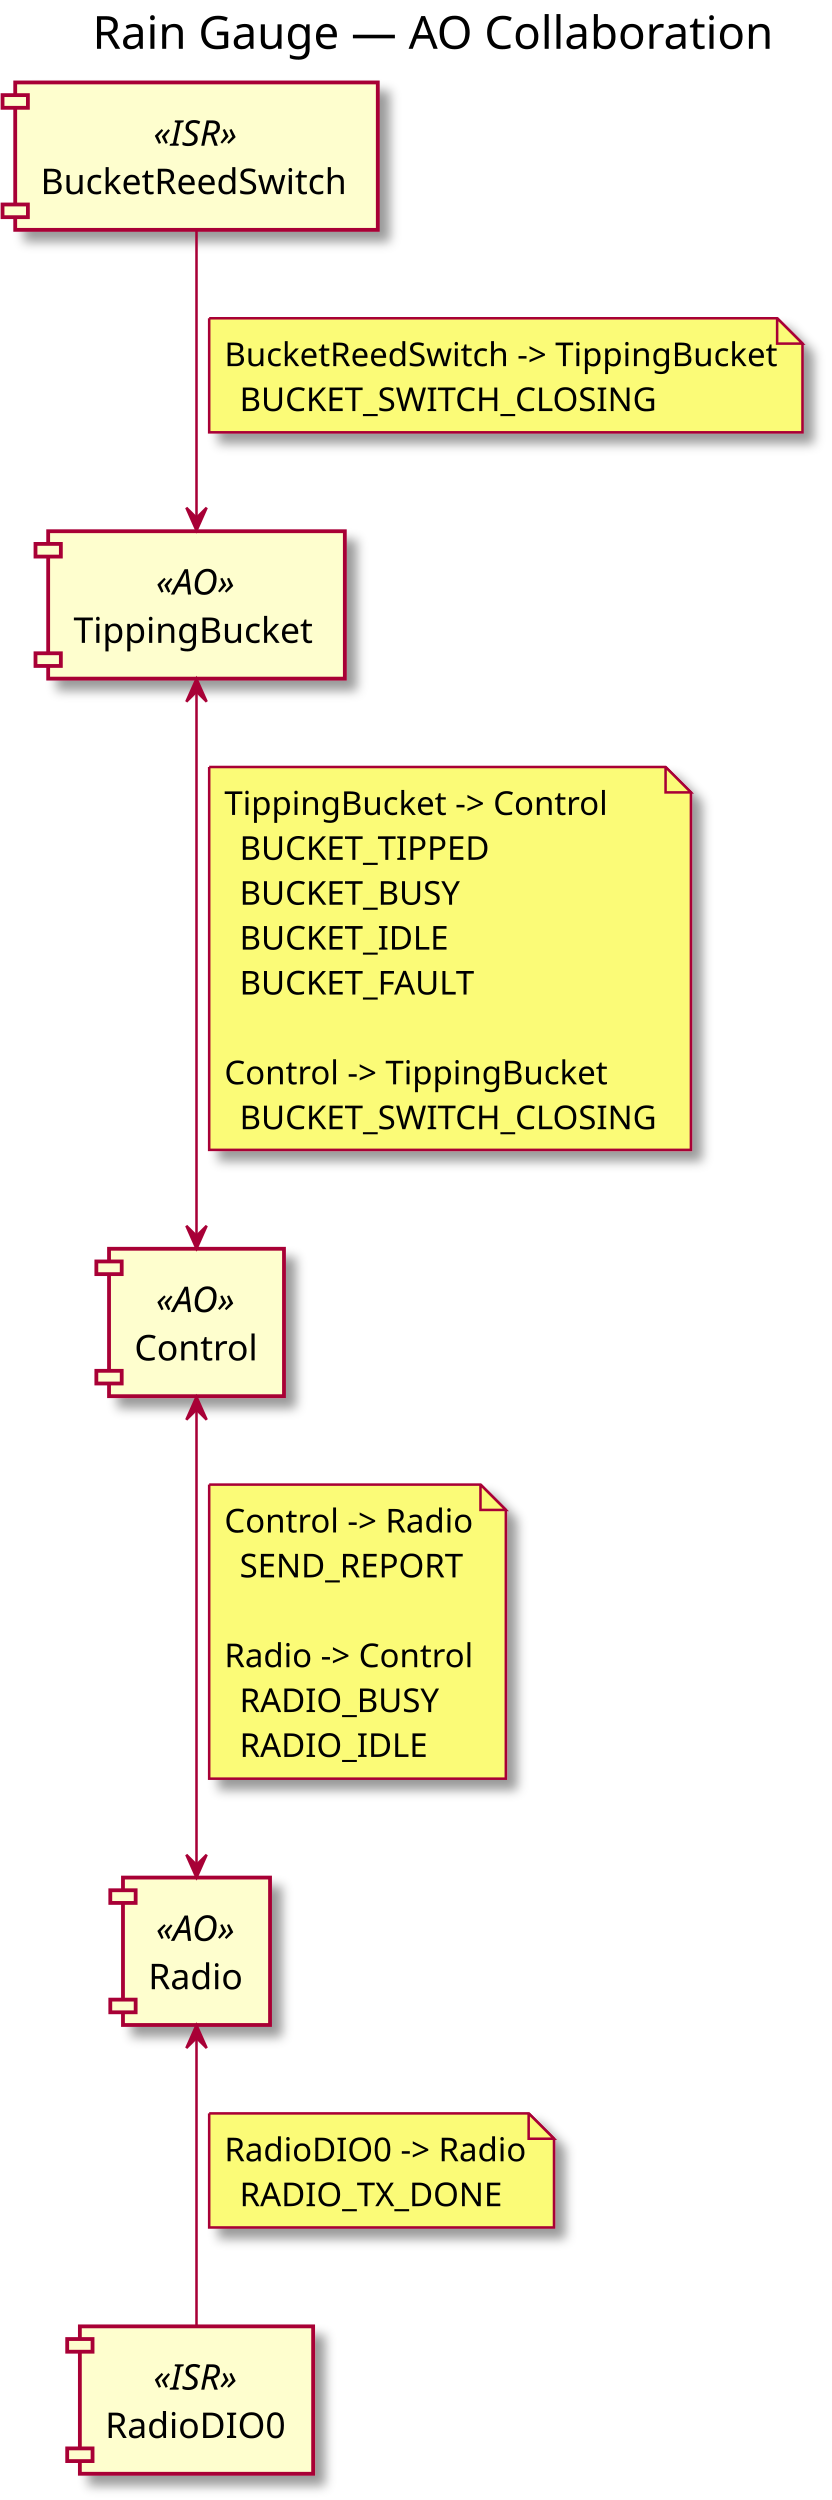
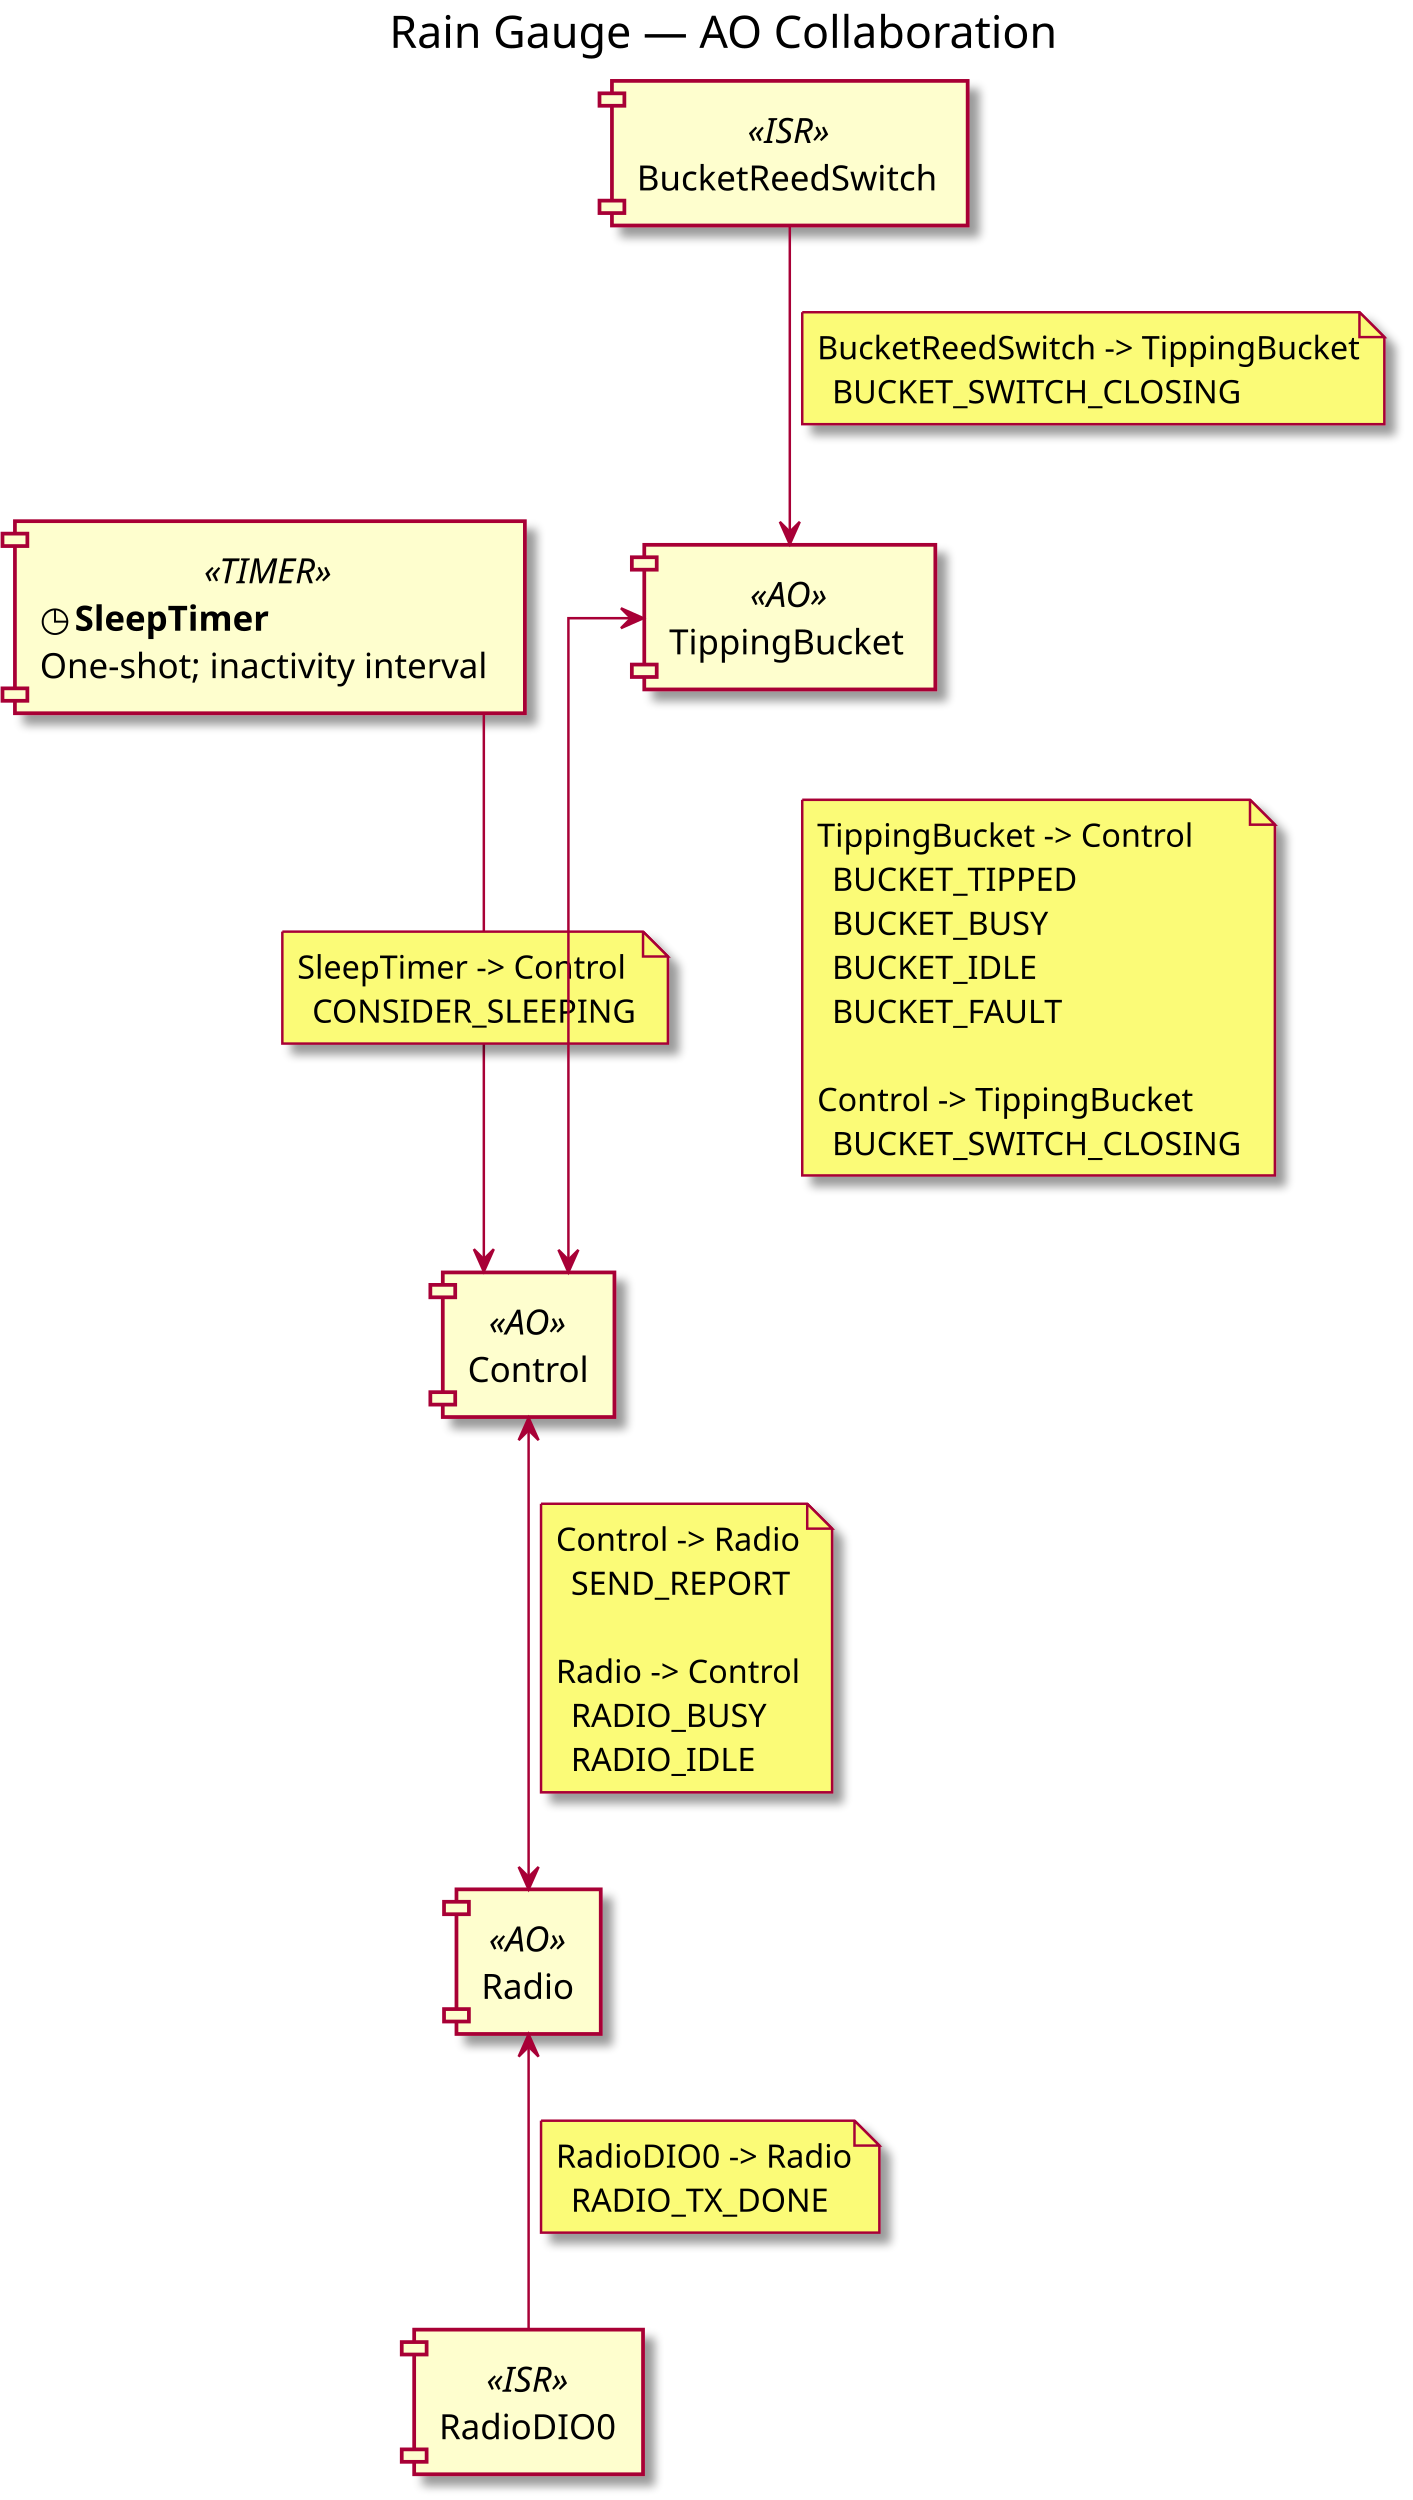
- <svg xmlns="http://www.w3.org/2000/svg" contentScriptType="application/ecmascript" contentStyleType="text/css" height="986px" preserveAspectRatio="none" style="width:328px;height:986px;" version="1.1" viewBox="0 0 328 986" width="328px" zoomAndPan="magnify">
+ <svg xmlns="http://www.w3.org/2000/svg" contentScriptType="application/ecmascript" contentStyleType="text/css" height="1005px" preserveAspectRatio="none" style="width:568px;height:1005px;" version="1.1" viewBox="0 0 568 1005" width="568px" zoomAndPan="magnify">
  <defs>
-     <filter height="300%" id="f1k2lu7gpj6dqa" width="300%" x="-1" y="-1">
+     <filter height="300%" id="fxwgiaiy5siq0" width="300%" x="-1" y="-1">
      <feGaussianBlur result="blurOut" stdDeviation="2.0" />
      <feColorMatrix in="blurOut" result="blurOut2" type="matrix" values="0 0 0 0 0 0 0 0 0 0 0 0 0 0 0 0 0 0 .4 0" />
      <feOffset dx="4.0" dy="4.0" in="blurOut2" result="blurOut3" />
      <feBlend in="SourceGraphic" in2="blurOut3" mode="normal" />
    </filter>
  </defs>
  <g>
-     <text fill="#000000" font-family="sans-serif" font-size="18" lengthAdjust="spacingAndGlyphs" textLength="271" x="36.5" y="19.242">Rain Gauge — AO Collaboration</text>
-     <rect fill="#FEFECE" filter="url(#f1k2lu7gpj6dqa)" height="58.136" style="stroke: #A80036; stroke-width: 1.5;" width="117" x="19" y="209.516" />
-     <rect fill="#FEFECE" height="5" style="stroke: #A80036; stroke-width: 1.5;" width="10" x="14" y="214.516" />
-     <rect fill="#FEFECE" height="5" style="stroke: #A80036; stroke-width: 1.5;" width="10" x="14" y="257.652" />
-     <text fill="#000000" font-family="sans-serif" font-size="14" font-style="italic" lengthAdjust="spacingAndGlyphs" textLength="32" x="61.5" y="234.482">«AO»</text>
-     <text fill="#000000" font-family="sans-serif" font-size="14" lengthAdjust="spacingAndGlyphs" textLength="97" x="29" y="253.55">TippingBucket</text>
-     <rect fill="#FEFECE" filter="url(#f1k2lu7gpj6dqa)" height="58.136" style="stroke: #A80036; stroke-width: 1.5;" width="69" x="43" y="492.516" />
-     <rect fill="#FEFECE" height="5" style="stroke: #A80036; stroke-width: 1.5;" width="10" x="38" y="497.516" />
-     <rect fill="#FEFECE" height="5" style="stroke: #A80036; stroke-width: 1.5;" width="10" x="38" y="540.652" />
-     <text fill="#000000" font-family="sans-serif" font-size="14" font-style="italic" lengthAdjust="spacingAndGlyphs" textLength="32" x="61.5" y="517.482">«AO»</text>
-     <text fill="#000000" font-family="sans-serif" font-size="14" lengthAdjust="spacingAndGlyphs" textLength="49" x="53" y="536.55">Control</text>
-     <rect fill="#FEFECE" filter="url(#f1k2lu7gpj6dqa)" height="58.136" style="stroke: #A80036; stroke-width: 1.5;" width="58" x="48.5" y="740.516" />
-     <rect fill="#FEFECE" height="5" style="stroke: #A80036; stroke-width: 1.5;" width="10" x="43.5" y="745.516" />
-     <rect fill="#FEFECE" height="5" style="stroke: #A80036; stroke-width: 1.5;" width="10" x="43.5" y="788.652" />
-     <text fill="#000000" font-family="sans-serif" font-size="14" font-style="italic" lengthAdjust="spacingAndGlyphs" textLength="32" x="61.5" y="765.482">«AO»</text>
-     <text fill="#000000" font-family="sans-serif" font-size="14" lengthAdjust="spacingAndGlyphs" textLength="38" x="58.5" y="784.55">Radio</text>
-     <rect fill="#FEFECE" filter="url(#f1k2lu7gpj6dqa)" height="58.136" style="stroke: #A80036; stroke-width: 1.5;" width="143" x="6" y="32.516" />
-     <rect fill="#FEFECE" height="5" style="stroke: #A80036; stroke-width: 1.5;" width="10" x="1" y="37.516" />
-     <rect fill="#FEFECE" height="5" style="stroke: #A80036; stroke-width: 1.5;" width="10" x="1" y="80.652" />
-     <text fill="#000000" font-family="sans-serif" font-size="14" font-style="italic" lengthAdjust="spacingAndGlyphs" textLength="34" x="60.5" y="57.482">«ISR»</text>
-     <text fill="#000000" font-family="sans-serif" font-size="14" lengthAdjust="spacingAndGlyphs" textLength="123" x="16" y="76.55">BucketReedSwitch</text>
-     <rect fill="#FEFECE" filter="url(#f1k2lu7gpj6dqa)" height="58.136" style="stroke: #A80036; stroke-width: 1.5;" width="92" x="31.5" y="917.516" />
-     <rect fill="#FEFECE" height="5" style="stroke: #A80036; stroke-width: 1.5;" width="10" x="26.5" y="922.516" />
-     <rect fill="#FEFECE" height="5" style="stroke: #A80036; stroke-width: 1.5;" width="10" x="26.5" y="965.652" />
-     <text fill="#000000" font-family="sans-serif" font-size="14" font-style="italic" lengthAdjust="spacingAndGlyphs" textLength="34" x="60.5" y="942.482">«ISR»</text>
-     <text fill="#000000" font-family="sans-serif" font-size="14" lengthAdjust="spacingAndGlyphs" textLength="72" x="41.5" y="961.55">RadioDIO0</text>
-     <path d="M77.5,90.746 C77.5,90.746 77.5,204.246 77.5,204.246 " fill="none" id="BucketReedSwitch-&gt;TippingBucket" style="stroke: #A80036; stroke-width: 1.0;" />
-     <polygon fill="#A80036" points="77.5,209.246,81.5,200.246,77.5,204.246,73.5,200.246,77.5,209.246" style="stroke: #A80036; stroke-width: 1.0;" />
-     <path d="M82.5,125.516 L82.5,170.516 L316.5,170.516 L316.5,135.516 L306.5,125.516 L82.5,125.516 " fill="#FBFB77" filter="url(#f1k2lu7gpj6dqa)" style="stroke: #A80036; stroke-width: 1.0;" />
-     <path d="M306.5,125.516 L306.5,135.516 L316.5,135.516 L306.5,125.516 " fill="#FBFB77" style="stroke: #A80036; stroke-width: 1.0;" />
-     <text fill="#000000" font-family="sans-serif" font-size="13" lengthAdjust="spacingAndGlyphs" textLength="213" x="88.5" y="144.413">BucketReedSwitch -&gt; TippingBucket</text>
-     <text fill="#000000" font-family="sans-serif" font-size="13" lengthAdjust="spacingAndGlyphs" textLength="163" x="94.5" y="162.119">BUCKET_SWITCH_CLOSING</text>
-     <path d="M77.5,272.736 C77.5,272.736 77.5,487.456 77.5,487.456 " fill="none" id="TippingBucket-Control" style="stroke: #A80036; stroke-width: 1.0;" />
-     <polygon fill="#A80036" points="77.5,492.456,81.5,483.456,77.5,487.456,73.5,483.456,77.5,492.456" style="stroke: #A80036; stroke-width: 1.0;" />
-     <polygon fill="#A80036" points="77.5,267.736,73.5,276.736,77.5,272.736,81.5,276.736,77.5,267.736" style="stroke: #A80036; stroke-width: 1.0;" />
-     <path d="M82.5,302.516 L82.5,453.516 L272.5,453.516 L272.5,312.516 L262.5,302.516 L82.5,302.516 " fill="#FBFB77" filter="url(#f1k2lu7gpj6dqa)" style="stroke: #A80036; stroke-width: 1.0;" />
-     <path d="M262.5,302.516 L262.5,312.516 L272.5,312.516 L262.5,302.516 " fill="#FBFB77" style="stroke: #A80036; stroke-width: 1.0;" />
-     <text fill="#000000" font-family="sans-serif" font-size="13" lengthAdjust="spacingAndGlyphs" textLength="148" x="88.5" y="321.413">TippingBucket -&gt; Control</text>
-     <text fill="#000000" font-family="sans-serif" font-size="13" lengthAdjust="spacingAndGlyphs" textLength="97" x="94.5" y="339.119">BUCKET_TIPPED</text>
-     <text fill="#000000" font-family="sans-serif" font-size="13" lengthAdjust="spacingAndGlyphs" textLength="86" x="94.5" y="356.825">BUCKET_BUSY</text>
-     <text fill="#000000" font-family="sans-serif" font-size="13" lengthAdjust="spacingAndGlyphs" textLength="81" x="94.5" y="374.531">BUCKET_IDLE</text>
-     <text fill="#000000" font-family="sans-serif" font-size="13" lengthAdjust="spacingAndGlyphs" textLength="93" x="94.5" y="392.237">BUCKET_FAULT</text>
-     <text fill="#000000" font-family="sans-serif" font-size="13" lengthAdjust="spacingAndGlyphs" textLength="0" x="91.5" y="409.943" />
-     <text fill="#000000" font-family="sans-serif" font-size="13" lengthAdjust="spacingAndGlyphs" textLength="148" x="88.5" y="427.649">Control -&gt; TippingBucket</text>
-     <text fill="#000000" font-family="sans-serif" font-size="13" lengthAdjust="spacingAndGlyphs" textLength="163" x="94.5" y="445.355">BUCKET_SWITCH_CLOSING</text>
-     <path d="M77.5,555.936 C77.5,555.936 77.5,735.516 77.5,735.516 " fill="none" id="Control-Radio" style="stroke: #A80036; stroke-width: 1.0;" />
-     <polygon fill="#A80036" points="77.5,740.516,81.5,731.516,77.5,735.516,73.5,731.516,77.5,740.516" style="stroke: #A80036; stroke-width: 1.0;" />
-     <polygon fill="#A80036" points="77.5,550.936,73.5,559.936,77.5,555.936,81.5,559.936,77.5,550.936" style="stroke: #A80036; stroke-width: 1.0;" />
-     <path d="M82.5,585.516 L82.5,701.516 L199.5,701.516 L199.5,595.516 L189.5,585.516 L82.5,585.516 " fill="#FBFB77" filter="url(#f1k2lu7gpj6dqa)" style="stroke: #A80036; stroke-width: 1.0;" />
-     <path d="M189.5,585.516 L189.5,595.516 L199.5,595.516 L189.5,585.516 " fill="#FBFB77" style="stroke: #A80036; stroke-width: 1.0;" />
-     <text fill="#000000" font-family="sans-serif" font-size="13" lengthAdjust="spacingAndGlyphs" textLength="96" x="88.5" y="604.413">Control -&gt; Radio</text>
-     <text fill="#000000" font-family="sans-serif" font-size="13" lengthAdjust="spacingAndGlyphs" textLength="87" x="94.5" y="622.119">SEND_REPORT</text>
-     <text fill="#000000" font-family="sans-serif" font-size="13" lengthAdjust="spacingAndGlyphs" textLength="0" x="91.5" y="639.825" />
-     <text fill="#000000" font-family="sans-serif" font-size="13" lengthAdjust="spacingAndGlyphs" textLength="96" x="88.5" y="657.531">Radio -&gt; Control</text>
-     <text fill="#000000" font-family="sans-serif" font-size="13" lengthAdjust="spacingAndGlyphs" textLength="77" x="94.5" y="675.237">RADIO_BUSY</text>
-     <text fill="#000000" font-family="sans-serif" font-size="13" lengthAdjust="spacingAndGlyphs" textLength="72" x="94.5" y="692.943">RADIO_IDLE</text>
-     <path d="M77.5,803.746 C77.5,803.746 77.5,917.246 77.5,917.246 " fill="none" id="Radio&lt;-RadioDIO0" style="stroke: #A80036; stroke-width: 1.0;" />
-     <polygon fill="#A80036" points="77.5,798.746,73.5,807.746,77.5,803.746,81.5,807.746,77.5,798.746" style="stroke: #A80036; stroke-width: 1.0;" />
-     <path d="M82.5,833.516 L82.5,878.516 L218.5,878.516 L218.5,843.516 L208.5,833.516 L82.5,833.516 " fill="#FBFB77" filter="url(#f1k2lu7gpj6dqa)" style="stroke: #A80036; stroke-width: 1.0;" />
-     <path d="M208.5,833.516 L208.5,843.516 L218.5,843.516 L208.5,833.516 " fill="#FBFB77" style="stroke: #A80036; stroke-width: 1.0;" />
-     <text fill="#000000" font-family="sans-serif" font-size="13" lengthAdjust="spacingAndGlyphs" textLength="115" x="88.5" y="852.413">RadioDIO0 -&gt; Radio</text>
-     <text fill="#000000" font-family="sans-serif" font-size="13" lengthAdjust="spacingAndGlyphs" textLength="102" x="94.5" y="870.119">RADIO_TX_DONE</text>
+     <text fill="#000000" font-family="sans-serif" font-size="18" lengthAdjust="spacingAndGlyphs" textLength="271" x="156.5" y="19.242">Rain Gauge — AO Collaboration</text>
+     <rect fill="#FEFECE" filter="url(#fxwgiaiy5siq0)" height="58.136" style="stroke: #A80036; stroke-width: 1.5;" width="117" x="259" y="219.016" />
+     <rect fill="#FEFECE" height="5" style="stroke: #A80036; stroke-width: 1.5;" width="10" x="254" y="224.016" />
+     <rect fill="#FEFECE" height="5" style="stroke: #A80036; stroke-width: 1.5;" width="10" x="254" y="267.152" />
+     <text fill="#000000" font-family="sans-serif" font-size="14" font-style="italic" lengthAdjust="spacingAndGlyphs" textLength="32" x="301.5" y="243.982">«AO»</text>
+     <text fill="#000000" font-family="sans-serif" font-size="14" lengthAdjust="spacingAndGlyphs" textLength="97" x="269" y="263.05">TippingBucket</text>
+     <rect fill="#FEFECE" filter="url(#fxwgiaiy5siq0)" height="58.136" style="stroke: #A80036; stroke-width: 1.5;" width="69" x="178" y="511.516" />
+     <rect fill="#FEFECE" height="5" style="stroke: #A80036; stroke-width: 1.5;" width="10" x="173" y="516.516" />
+     <rect fill="#FEFECE" height="5" style="stroke: #A80036; stroke-width: 1.5;" width="10" x="173" y="559.652" />
+     <text fill="#000000" font-family="sans-serif" font-size="14" font-style="italic" lengthAdjust="spacingAndGlyphs" textLength="32" x="196.5" y="536.482">«AO»</text>
+     <text fill="#000000" font-family="sans-serif" font-size="14" lengthAdjust="spacingAndGlyphs" textLength="49" x="188" y="555.55">Control</text>
+     <rect fill="#FEFECE" filter="url(#fxwgiaiy5siq0)" height="58.136" style="stroke: #A80036; stroke-width: 1.5;" width="58" x="183.5" y="759.516" />
+     <rect fill="#FEFECE" height="5" style="stroke: #A80036; stroke-width: 1.5;" width="10" x="178.5" y="764.516" />
+     <rect fill="#FEFECE" height="5" style="stroke: #A80036; stroke-width: 1.5;" width="10" x="178.5" y="807.652" />
+     <text fill="#000000" font-family="sans-serif" font-size="14" font-style="italic" lengthAdjust="spacingAndGlyphs" textLength="32" x="196.5" y="784.482">«AO»</text>
+     <text fill="#000000" font-family="sans-serif" font-size="14" lengthAdjust="spacingAndGlyphs" textLength="38" x="193.5" y="803.55">Radio</text>
+     <rect fill="#FEFECE" filter="url(#fxwgiaiy5siq0)" height="58.136" style="stroke: #A80036; stroke-width: 1.5;" width="143" x="246" y="32.516" />
+     <rect fill="#FEFECE" height="5" style="stroke: #A80036; stroke-width: 1.5;" width="10" x="241" y="37.516" />
+     <rect fill="#FEFECE" height="5" style="stroke: #A80036; stroke-width: 1.5;" width="10" x="241" y="80.652" />
+     <text fill="#000000" font-family="sans-serif" font-size="14" font-style="italic" lengthAdjust="spacingAndGlyphs" textLength="34" x="300.5" y="57.482">«ISR»</text>
+     <text fill="#000000" font-family="sans-serif" font-size="14" lengthAdjust="spacingAndGlyphs" textLength="123" x="256" y="76.55">BucketReedSwitch</text>
+     <rect fill="#FEFECE" filter="url(#fxwgiaiy5siq0)" height="58.136" style="stroke: #A80036; stroke-width: 1.5;" width="92" x="166.5" y="936.516" />
+     <rect fill="#FEFECE" height="5" style="stroke: #A80036; stroke-width: 1.5;" width="10" x="161.5" y="941.516" />
+     <rect fill="#FEFECE" height="5" style="stroke: #A80036; stroke-width: 1.5;" width="10" x="161.5" y="984.652" />
+     <text fill="#000000" font-family="sans-serif" font-size="14" font-style="italic" lengthAdjust="spacingAndGlyphs" textLength="34" x="195.5" y="961.482">«ISR»</text>
+     <text fill="#000000" font-family="sans-serif" font-size="14" lengthAdjust="spacingAndGlyphs" textLength="72" x="176.5" y="980.55">RadioDIO0</text>
+     <rect fill="#FEFECE" filter="url(#fxwgiaiy5siq0)" height="77.204" style="stroke: #A80036; stroke-width: 1.5;" width="205" x="6" y="209.516" />
+     <rect fill="#FEFECE" height="5" style="stroke: #A80036; stroke-width: 1.5;" width="10" x="1" y="214.516" />
+     <rect fill="#FEFECE" height="5" style="stroke: #A80036; stroke-width: 1.5;" width="10" x="1" y="276.72" />
+     <text fill="#000000" font-family="sans-serif" font-size="14" font-style="italic" lengthAdjust="spacingAndGlyphs" textLength="53" x="82" y="234.482">«TIMER»</text>
+     <text fill="#000000" font-family="sans-serif" font-size="14" lengthAdjust="spacingAndGlyphs" textLength="10" x="16" y="253.55">◷</text>
+     <text fill="#000000" font-family="sans-serif" font-size="14" font-weight="bold" lengthAdjust="spacingAndGlyphs" textLength="77" x="30" y="253.55">SleepTimer</text>
+     <text fill="#000000" font-family="sans-serif" font-size="14" lengthAdjust="spacingAndGlyphs" textLength="185" x="16" y="272.618">One-shot; inactivity interval</text>
+     <path d="M194.5,286.556 C194.5,286.556 194.5,506.176 194.5,506.176 " fill="none" id="SleepTimer-&gt;Control" style="stroke: #A80036; stroke-width: 1.0;" />
+     <polygon fill="#A80036" points="194.5,511.176,198.5,502.176,194.5,506.176,190.5,502.176,194.5,511.176" style="stroke: #A80036; stroke-width: 1.0;" />
+     <path d="M113.5,374.516 L113.5,419.516 L268.5,419.516 L268.5,384.516 L258.5,374.516 L113.5,374.516 " fill="#FBFB77" filter="url(#fxwgiaiy5siq0)" style="stroke: #A80036; stroke-width: 1.0;" />
+     <path d="M258.5,374.516 L258.5,384.516 L268.5,384.516 L258.5,374.516 " fill="#FBFB77" style="stroke: #A80036; stroke-width: 1.0;" />
+     <text fill="#000000" font-family="sans-serif" font-size="13" lengthAdjust="spacingAndGlyphs" textLength="128" x="119.5" y="393.413">SleepTimer -&gt; Control</text>
+     <text fill="#000000" font-family="sans-serif" font-size="13" lengthAdjust="spacingAndGlyphs" textLength="128" x="125.5" y="411.119">CONSIDER_SLEEPING</text>
+     <path d="M317.5,90.656 C317.5,90.656 317.5,213.776 317.5,213.776 " fill="none" id="BucketReedSwitch-&gt;TippingBucket" style="stroke: #A80036; stroke-width: 1.0;" />
+     <polygon fill="#A80036" points="317.5,218.776,321.5,209.776,317.5,213.776,313.5,209.776,317.5,218.776" style="stroke: #A80036; stroke-width: 1.0;" />
+     <path d="M322.5,125.516 L322.5,170.516 L556.5,170.516 L556.5,135.516 L546.5,125.516 L322.5,125.516 " fill="#FBFB77" filter="url(#fxwgiaiy5siq0)" style="stroke: #A80036; stroke-width: 1.0;" />
+     <path d="M546.5,125.516 L546.5,135.516 L556.5,135.516 L546.5,125.516 " fill="#FBFB77" style="stroke: #A80036; stroke-width: 1.0;" />
+     <text fill="#000000" font-family="sans-serif" font-size="13" lengthAdjust="spacingAndGlyphs" textLength="213" x="328.5" y="144.413">BucketReedSwitch -&gt; TippingBucket</text>
+     <text fill="#000000" font-family="sans-serif" font-size="13" lengthAdjust="spacingAndGlyphs" textLength="163" x="334.5" y="162.119">BUCKET_SWITCH_CLOSING</text>
+     <path d="M253.63,248.516 C253.63,248.516 228.5,248.516 228.5,248.516 C228.5,248.516 228.5,506.446 228.5,506.446 " fill="none" id="TippingBucket-Control" style="stroke: #A80036; stroke-width: 1.0;" />
+     <polygon fill="#A80036" points="228.5,511.446,232.5,502.446,228.5,506.446,224.5,502.446,228.5,511.446" style="stroke: #A80036; stroke-width: 1.0;" />
+     <polygon fill="#A80036" points="258.63,248.516,249.63,244.516,253.63,248.516,249.63,252.516,258.63,248.516" style="stroke: #A80036; stroke-width: 1.0;" />
+     <path d="M322.5,321.516 L322.5,472.516 L512.5,472.516 L512.5,331.516 L502.5,321.516 L322.5,321.516 " fill="#FBFB77" filter="url(#fxwgiaiy5siq0)" style="stroke: #A80036; stroke-width: 1.0;" />
+     <path d="M502.5,321.516 L502.5,331.516 L512.5,331.516 L502.5,321.516 " fill="#FBFB77" style="stroke: #A80036; stroke-width: 1.0;" />
+     <text fill="#000000" font-family="sans-serif" font-size="13" lengthAdjust="spacingAndGlyphs" textLength="148" x="328.5" y="340.413">TippingBucket -&gt; Control</text>
+     <text fill="#000000" font-family="sans-serif" font-size="13" lengthAdjust="spacingAndGlyphs" textLength="97" x="334.5" y="358.119">BUCKET_TIPPED</text>
+     <text fill="#000000" font-family="sans-serif" font-size="13" lengthAdjust="spacingAndGlyphs" textLength="86" x="334.5" y="375.825">BUCKET_BUSY</text>
+     <text fill="#000000" font-family="sans-serif" font-size="13" lengthAdjust="spacingAndGlyphs" textLength="81" x="334.5" y="393.531">BUCKET_IDLE</text>
+     <text fill="#000000" font-family="sans-serif" font-size="13" lengthAdjust="spacingAndGlyphs" textLength="93" x="334.5" y="411.237">BUCKET_FAULT</text>
+     <text fill="#000000" font-family="sans-serif" font-size="13" lengthAdjust="spacingAndGlyphs" textLength="0" x="331.5" y="428.943" />
+     <text fill="#000000" font-family="sans-serif" font-size="13" lengthAdjust="spacingAndGlyphs" textLength="148" x="328.5" y="446.649">Control -&gt; TippingBucket</text>
+     <text fill="#000000" font-family="sans-serif" font-size="13" lengthAdjust="spacingAndGlyphs" textLength="163" x="334.5" y="464.355">BUCKET_SWITCH_CLOSING</text>
+     <path d="M212.5,574.936 C212.5,574.936 212.5,754.516 212.5,754.516 " fill="none" id="Control-Radio" style="stroke: #A80036; stroke-width: 1.0;" />
+     <polygon fill="#A80036" points="212.5,759.516,216.5,750.516,212.5,754.516,208.5,750.516,212.5,759.516" style="stroke: #A80036; stroke-width: 1.0;" />
+     <polygon fill="#A80036" points="212.5,569.936,208.5,578.936,212.5,574.936,216.5,578.936,212.5,569.936" style="stroke: #A80036; stroke-width: 1.0;" />
+     <path d="M217.5,604.516 L217.5,720.516 L334.5,720.516 L334.5,614.516 L324.5,604.516 L217.5,604.516 " fill="#FBFB77" filter="url(#fxwgiaiy5siq0)" style="stroke: #A80036; stroke-width: 1.0;" />
+     <path d="M324.5,604.516 L324.5,614.516 L334.5,614.516 L324.5,604.516 " fill="#FBFB77" style="stroke: #A80036; stroke-width: 1.0;" />
+     <text fill="#000000" font-family="sans-serif" font-size="13" lengthAdjust="spacingAndGlyphs" textLength="96" x="223.5" y="623.413">Control -&gt; Radio</text>
+     <text fill="#000000" font-family="sans-serif" font-size="13" lengthAdjust="spacingAndGlyphs" textLength="87" x="229.5" y="641.119">SEND_REPORT</text>
+     <text fill="#000000" font-family="sans-serif" font-size="13" lengthAdjust="spacingAndGlyphs" textLength="0" x="226.5" y="658.825" />
+     <text fill="#000000" font-family="sans-serif" font-size="13" lengthAdjust="spacingAndGlyphs" textLength="96" x="223.5" y="676.531">Radio -&gt; Control</text>
+     <text fill="#000000" font-family="sans-serif" font-size="13" lengthAdjust="spacingAndGlyphs" textLength="77" x="229.5" y="694.237">RADIO_BUSY</text>
+     <text fill="#000000" font-family="sans-serif" font-size="13" lengthAdjust="spacingAndGlyphs" textLength="72" x="229.5" y="711.943">RADIO_IDLE</text>
+     <path d="M212.5,822.746 C212.5,822.746 212.5,936.246 212.5,936.246 " fill="none" id="Radio&lt;-RadioDIO0" style="stroke: #A80036; stroke-width: 1.0;" />
+     <polygon fill="#A80036" points="212.5,817.746,208.5,826.746,212.5,822.746,216.5,826.746,212.5,817.746" style="stroke: #A80036; stroke-width: 1.0;" />
+     <path d="M217.5,852.516 L217.5,897.516 L353.5,897.516 L353.5,862.516 L343.5,852.516 L217.5,852.516 " fill="#FBFB77" filter="url(#fxwgiaiy5siq0)" style="stroke: #A80036; stroke-width: 1.0;" />
+     <path d="M343.5,852.516 L343.5,862.516 L353.5,862.516 L343.5,852.516 " fill="#FBFB77" style="stroke: #A80036; stroke-width: 1.0;" />
+     <text fill="#000000" font-family="sans-serif" font-size="13" lengthAdjust="spacingAndGlyphs" textLength="115" x="223.5" y="871.413">RadioDIO0 -&gt; Radio</text>
+     <text fill="#000000" font-family="sans-serif" font-size="13" lengthAdjust="spacingAndGlyphs" textLength="102" x="229.5" y="889.119">RADIO_TX_DONE</text>
  </g>
</svg>
